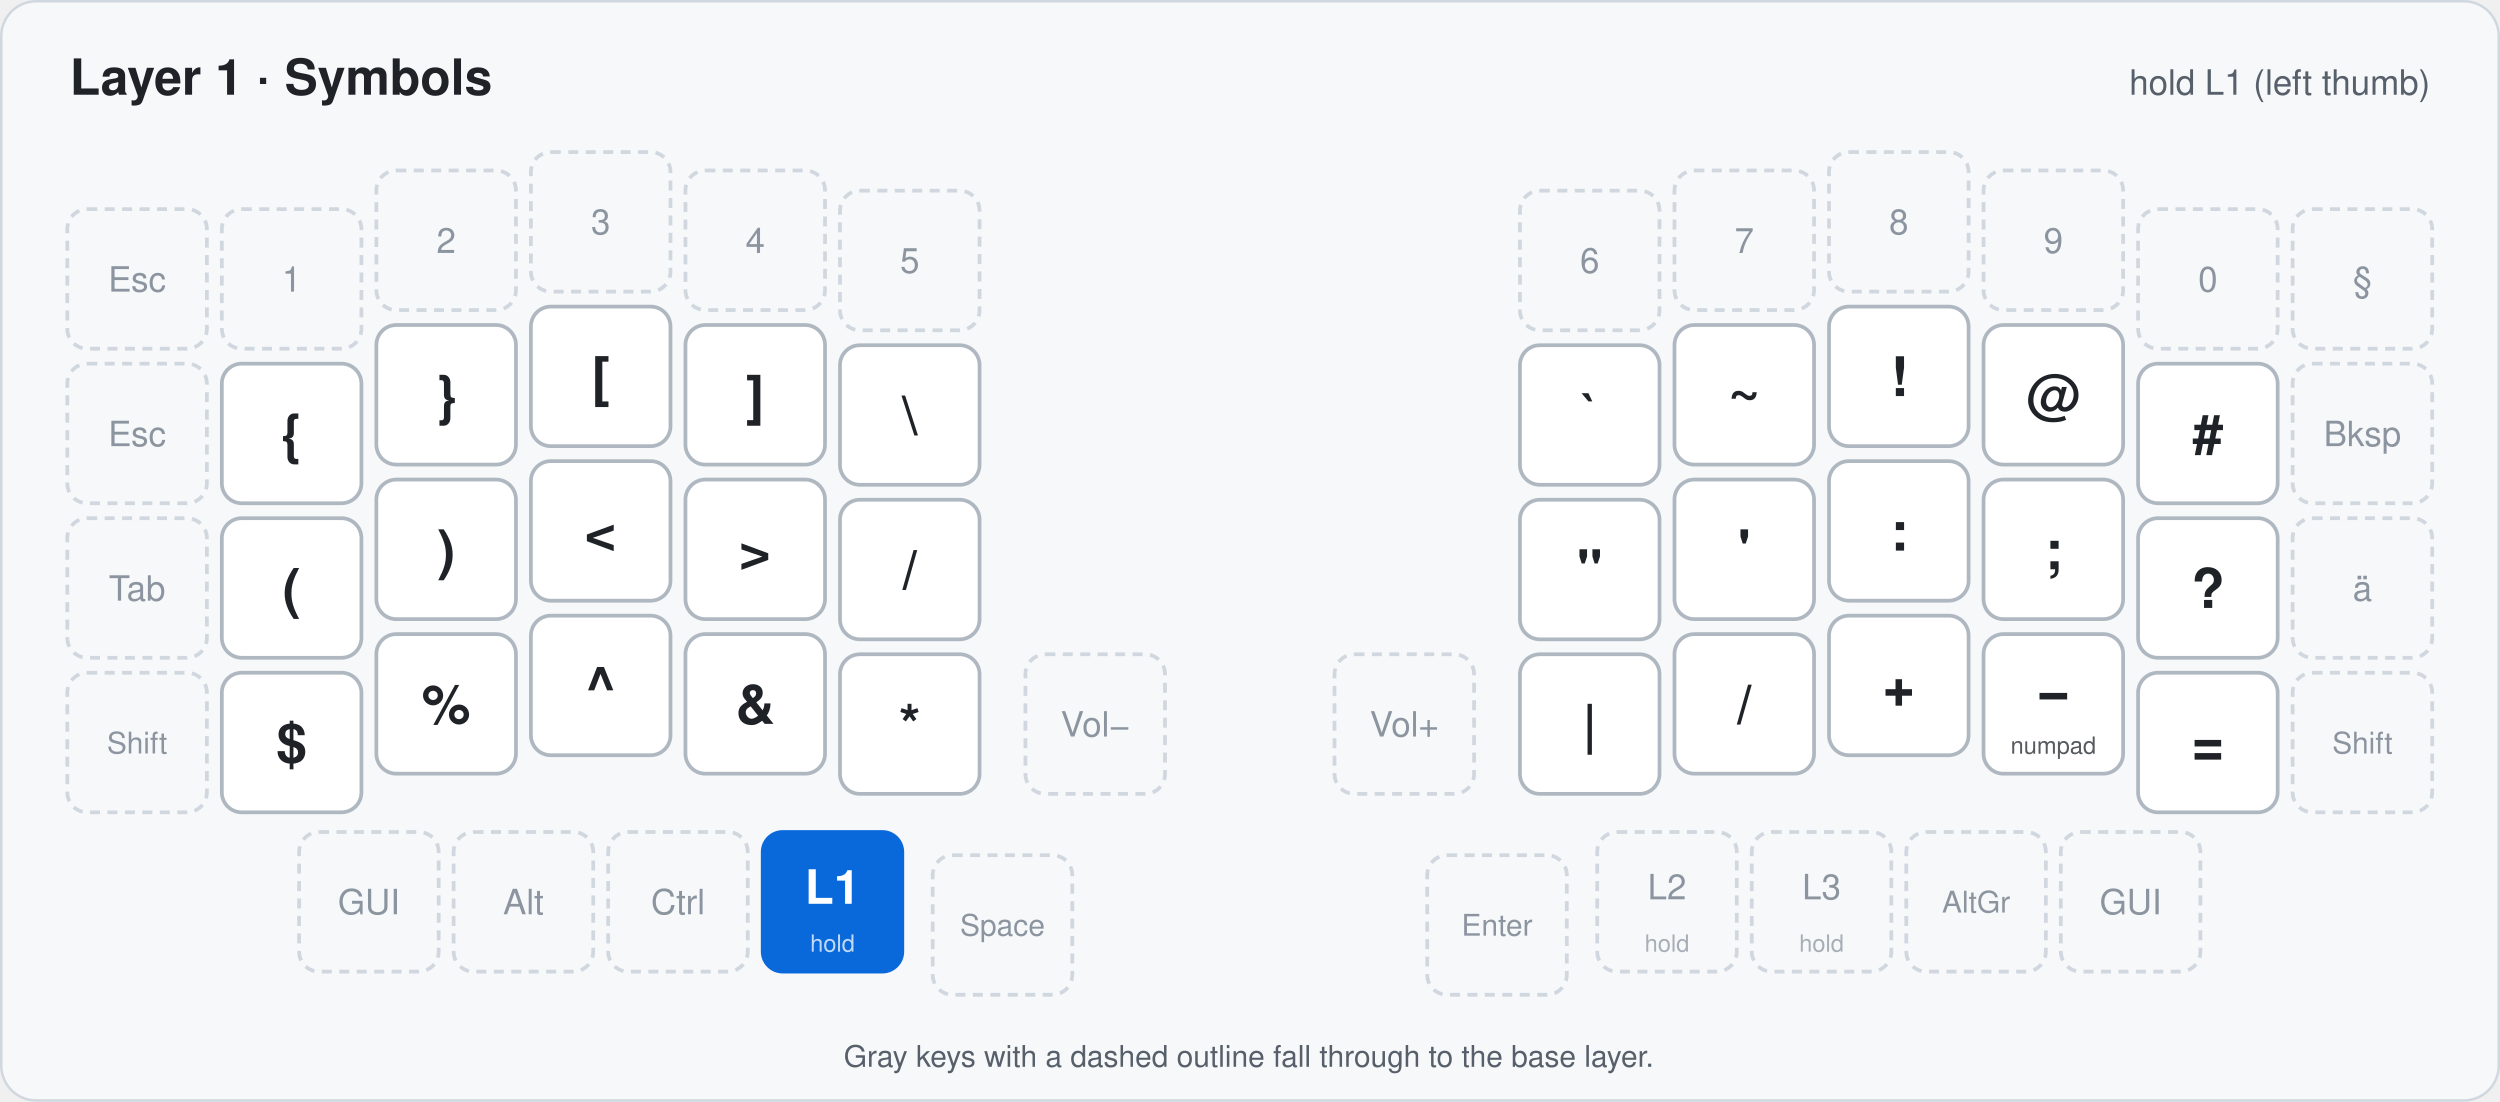
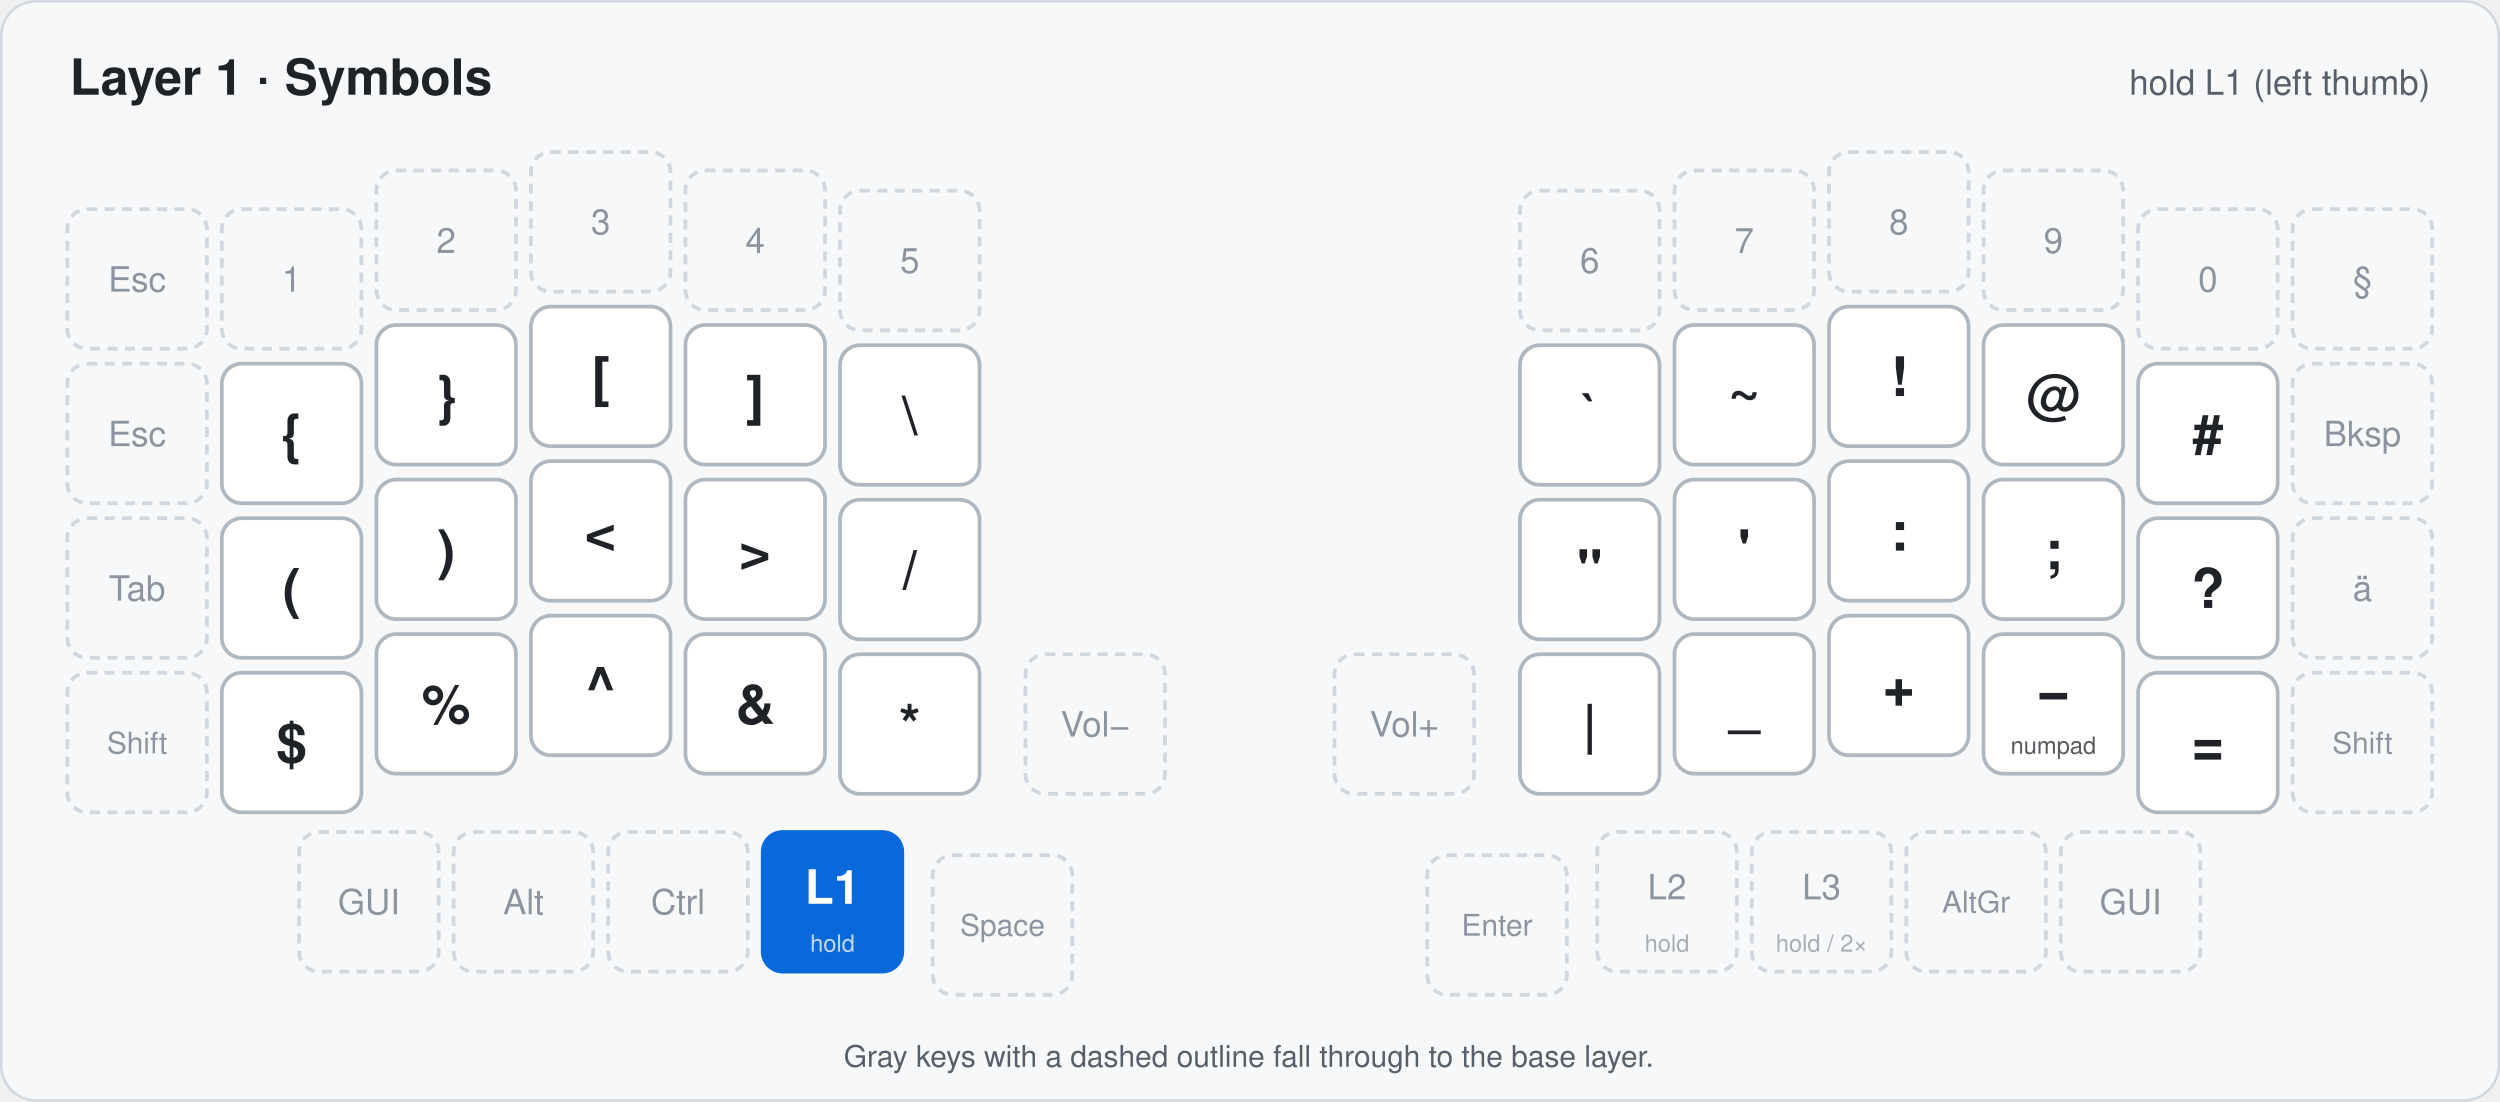
<svg xmlns="http://www.w3.org/2000/svg" viewBox="0 0 1003 442" width="1003" height="442" font-family="-apple-system, 'Segoe UI', Helvetica, Arial, sans-serif">
  <rect x="0.5" y="0.5" width="1002" height="441" rx="14" fill="#f6f8fa" stroke="#d0d7de" />
  <text x="28" y="38" font-size="20" font-weight="600" fill="#1f2328">Layer 1 · Symbols</text>
  <text x="975" y="38" font-size="14" fill="#57606a" text-anchor="end">hold L1 (left thumb)</text>
  <rect x="27.0" y="83.9" width="56" height="56.0" rx="8" fill="none" stroke="#d0d7de" stroke-width="1.5" stroke-dasharray="4 3" />
  <text x="55.0" y="117.0" font-size="14" font-weight="400" fill="#8c959f" text-anchor="middle">Esc</text>
  <rect x="89.0" y="83.9" width="56" height="56.0" rx="8" fill="none" stroke="#d0d7de" stroke-width="1.5" stroke-dasharray="4 3" />
  <text x="117.0" y="117.0" font-size="14" font-weight="400" fill="#8c959f" text-anchor="middle">1</text>
  <rect x="151.0" y="68.4" width="56" height="56.0" rx="8" fill="none" stroke="#d0d7de" stroke-width="1.5" stroke-dasharray="4 3" />
  <text x="179.0" y="101.5" font-size="14" font-weight="400" fill="#8c959f" text-anchor="middle">2</text>
  <rect x="213.0" y="61.0" width="56" height="56.0" rx="8" fill="none" stroke="#d0d7de" stroke-width="1.5" stroke-dasharray="4 3" />
  <text x="241.0" y="94.0" font-size="14" font-weight="400" fill="#8c959f" text-anchor="middle">3</text>
  <rect x="275.0" y="68.4" width="56" height="56.0" rx="8" fill="none" stroke="#d0d7de" stroke-width="1.5" stroke-dasharray="4 3" />
  <text x="303.0" y="101.5" font-size="14" font-weight="400" fill="#8c959f" text-anchor="middle">4</text>
  <rect x="337.0" y="76.5" width="56" height="56.0" rx="8" fill="none" stroke="#d0d7de" stroke-width="1.5" stroke-dasharray="4 3" />
  <text x="365.0" y="109.5" font-size="14" font-weight="400" fill="#8c959f" text-anchor="middle">5</text>
  <rect x="27.0" y="145.9" width="56" height="56.0" rx="8" fill="none" stroke="#d0d7de" stroke-width="1.5" stroke-dasharray="4 3" />
  <text x="55.0" y="179.0" font-size="14" font-weight="400" fill="#8c959f" text-anchor="middle">Esc</text>
  <rect x="89.0" y="145.9" width="56" height="56.0" rx="8" fill="#ffffff" stroke="#afb8c1" stroke-width="1.5" />
  <text x="117.0" y="181.9" font-size="22" font-weight="600" fill="#1f2328" text-anchor="middle">{</text>
  <rect x="151.0" y="130.4" width="56" height="56.0" rx="8" fill="#ffffff" stroke="#afb8c1" stroke-width="1.5" />
  <text x="179.0" y="166.4" font-size="22" font-weight="600" fill="#1f2328" text-anchor="middle">}</text>
  <rect x="213.0" y="123.0" width="56" height="56.0" rx="8" fill="#ffffff" stroke="#afb8c1" stroke-width="1.5" />
  <text x="241.0" y="158.9" font-size="22" font-weight="600" fill="#1f2328" text-anchor="middle">[</text>
  <rect x="275.0" y="130.4" width="56" height="56.0" rx="8" fill="#ffffff" stroke="#afb8c1" stroke-width="1.5" />
  <text x="303.0" y="166.4" font-size="22" font-weight="600" fill="#1f2328" text-anchor="middle">]</text>
  <rect x="337.0" y="138.5" width="56" height="56.0" rx="8" fill="#ffffff" stroke="#afb8c1" stroke-width="1.5" />
  <text x="365.0" y="174.4" font-size="22" font-weight="600" fill="#1f2328" text-anchor="middle">\</text>
  <rect x="27.0" y="207.9" width="56" height="56.0" rx="8" fill="none" stroke="#d0d7de" stroke-width="1.5" stroke-dasharray="4 3" />
  <text x="55.0" y="241.0" font-size="14" font-weight="400" fill="#8c959f" text-anchor="middle">Tab</text>
  <rect x="89.0" y="207.9" width="56" height="56.0" rx="8" fill="#ffffff" stroke="#afb8c1" stroke-width="1.5" />
  <text x="117.0" y="243.9" font-size="22" font-weight="600" fill="#1f2328" text-anchor="middle">(</text>
  <rect x="151.0" y="192.4" width="56" height="56.0" rx="8" fill="#ffffff" stroke="#afb8c1" stroke-width="1.5" />
  <text x="179.0" y="228.4" font-size="22" font-weight="600" fill="#1f2328" text-anchor="middle">)</text>
  <rect x="213.0" y="185.0" width="56" height="56.0" rx="8" fill="#ffffff" stroke="#afb8c1" stroke-width="1.5" />
  <text x="241.0" y="220.9" font-size="22" font-weight="600" fill="#1f2328" text-anchor="middle">&lt;</text>
  <rect x="275.0" y="192.4" width="56" height="56.0" rx="8" fill="#ffffff" stroke="#afb8c1" stroke-width="1.5" />
  <text x="303.0" y="228.4" font-size="22" font-weight="600" fill="#1f2328" text-anchor="middle">&gt;</text>
  <rect x="337.0" y="200.5" width="56" height="56.0" rx="8" fill="#ffffff" stroke="#afb8c1" stroke-width="1.5" />
  <text x="365.0" y="236.4" font-size="22" font-weight="600" fill="#1f2328" text-anchor="middle">/</text>
  <rect x="27.0" y="269.9" width="56" height="56.0" rx="8" fill="none" stroke="#d0d7de" stroke-width="1.5" stroke-dasharray="4 3" />
  <text x="55.0" y="302.3" font-size="12" font-weight="400" fill="#8c959f" text-anchor="middle">Shift</text>
  <rect x="89.0" y="269.9" width="56" height="56.0" rx="8" fill="#ffffff" stroke="#afb8c1" stroke-width="1.5" />
  <text x="117.0" y="305.9" font-size="22" font-weight="600" fill="#1f2328" text-anchor="middle">$</text>
  <rect x="151.0" y="254.4" width="56" height="56.0" rx="8" fill="#ffffff" stroke="#afb8c1" stroke-width="1.5" />
  <text x="179.0" y="290.4" font-size="22" font-weight="600" fill="#1f2328" text-anchor="middle">%</text>
  <rect x="213.0" y="247.0" width="56" height="56.0" rx="8" fill="#ffffff" stroke="#afb8c1" stroke-width="1.5" />
  <text x="241.0" y="282.9" font-size="22" font-weight="600" fill="#1f2328" text-anchor="middle">^</text>
  <rect x="275.0" y="254.4" width="56" height="56.0" rx="8" fill="#ffffff" stroke="#afb8c1" stroke-width="1.5" />
  <text x="303.0" y="290.4" font-size="22" font-weight="600" fill="#1f2328" text-anchor="middle">&amp;</text>
  <rect x="337.0" y="262.5" width="56" height="56.0" rx="8" fill="#ffffff" stroke="#afb8c1" stroke-width="1.5" />
  <text x="365.0" y="298.4" font-size="22" font-weight="600" fill="#1f2328" text-anchor="middle">*</text>
  <rect x="120.0" y="333.8" width="56" height="56.0" rx="8" fill="none" stroke="#d0d7de" stroke-width="1.5" stroke-dasharray="4 3" />
  <text x="148.0" y="366.8" font-size="14" font-weight="400" fill="#8c959f" text-anchor="middle">GUI</text>
  <rect x="182.0" y="333.8" width="56" height="56.0" rx="8" fill="none" stroke="#d0d7de" stroke-width="1.5" stroke-dasharray="4 3" />
  <text x="210.0" y="366.8" font-size="14" font-weight="400" fill="#8c959f" text-anchor="middle">Alt</text>
  <rect x="244.0" y="333.8" width="56" height="56.0" rx="8" fill="none" stroke="#d0d7de" stroke-width="1.5" stroke-dasharray="4 3" />
  <text x="272.0" y="366.8" font-size="14" font-weight="400" fill="#8c959f" text-anchor="middle">Ctrl</text>
  <rect x="306.0" y="333.8" width="56" height="56.0" rx="8" fill="#0969da" stroke="#0969da" stroke-width="1.5" />
  <text x="334.0" y="362.6" font-size="19" font-weight="600" fill="#ffffff" text-anchor="middle">L1</text>
  <text x="334.0" y="381.8" font-size="9.5" fill="#ffffff" opacity="0.75" text-anchor="middle">hold</text>
  <rect x="374.2" y="343.1" width="56" height="56.0" rx="8" fill="none" stroke="#d0d7de" stroke-width="1.5" stroke-dasharray="4 3" />
  <text x="402.2" y="375.4" font-size="12" font-weight="400" fill="#8c959f" text-anchor="middle">Space</text>
  <rect x="411.4" y="262.5" width="56" height="56.0" rx="8" fill="none" stroke="#d0d7de" stroke-width="1.5" stroke-dasharray="4 3" />
  <text x="439.4" y="295.5" font-size="14" font-weight="400" fill="#8c959f" text-anchor="middle">Vol−</text>
  <rect x="919.8" y="83.9" width="56" height="56.0" rx="8" fill="none" stroke="#d0d7de" stroke-width="1.5" stroke-dasharray="4 3" />
  <text x="947.8" y="117.0" font-size="14" font-weight="400" fill="#8c959f" text-anchor="middle">§</text>
  <rect x="857.8" y="83.9" width="56" height="56.0" rx="8" fill="none" stroke="#d0d7de" stroke-width="1.5" stroke-dasharray="4 3" />
  <text x="885.8" y="117.0" font-size="14" font-weight="400" fill="#8c959f" text-anchor="middle">0</text>
  <rect x="795.8" y="68.4" width="56" height="56.0" rx="8" fill="none" stroke="#d0d7de" stroke-width="1.5" stroke-dasharray="4 3" />
  <text x="823.8" y="101.5" font-size="14" font-weight="400" fill="#8c959f" text-anchor="middle">9</text>
  <rect x="733.8" y="61.0" width="56" height="56.0" rx="8" fill="none" stroke="#d0d7de" stroke-width="1.5" stroke-dasharray="4 3" />
  <text x="761.8" y="94.0" font-size="14" font-weight="400" fill="#8c959f" text-anchor="middle">8</text>
  <rect x="671.8" y="68.4" width="56" height="56.0" rx="8" fill="none" stroke="#d0d7de" stroke-width="1.5" stroke-dasharray="4 3" />
  <text x="699.8" y="101.5" font-size="14" font-weight="400" fill="#8c959f" text-anchor="middle">7</text>
  <rect x="609.8" y="76.5" width="56" height="56.0" rx="8" fill="none" stroke="#d0d7de" stroke-width="1.5" stroke-dasharray="4 3" />
  <text x="637.8" y="109.5" font-size="14" font-weight="400" fill="#8c959f" text-anchor="middle">6</text>
  <rect x="919.8" y="145.9" width="56" height="56.0" rx="8" fill="none" stroke="#d0d7de" stroke-width="1.5" stroke-dasharray="4 3" />
  <text x="947.8" y="179.0" font-size="14" font-weight="400" fill="#8c959f" text-anchor="middle">Bksp</text>
  <rect x="857.8" y="145.9" width="56" height="56.0" rx="8" fill="#ffffff" stroke="#afb8c1" stroke-width="1.5" />
  <text x="885.8" y="181.9" font-size="22" font-weight="600" fill="#1f2328" text-anchor="middle">#</text>
  <rect x="795.8" y="130.4" width="56" height="56.0" rx="8" fill="#ffffff" stroke="#afb8c1" stroke-width="1.5" />
  <text x="823.8" y="166.4" font-size="22" font-weight="600" fill="#1f2328" text-anchor="middle">@</text>
  <rect x="733.8" y="123.0" width="56" height="56.0" rx="8" fill="#ffffff" stroke="#afb8c1" stroke-width="1.5" />
  <text x="761.8" y="158.9" font-size="22" font-weight="600" fill="#1f2328" text-anchor="middle">!</text>
  <rect x="671.8" y="130.4" width="56" height="56.0" rx="8" fill="#ffffff" stroke="#afb8c1" stroke-width="1.5" />
  <text x="699.8" y="166.4" font-size="22" font-weight="600" fill="#1f2328" text-anchor="middle">~</text>
  <rect x="609.8" y="138.5" width="56" height="56.0" rx="8" fill="#ffffff" stroke="#afb8c1" stroke-width="1.5" />
  <text x="637.8" y="174.4" font-size="22" font-weight="600" fill="#1f2328" text-anchor="middle">`</text>
  <rect x="919.8" y="207.9" width="56" height="56.0" rx="8" fill="none" stroke="#d0d7de" stroke-width="1.5" stroke-dasharray="4 3" />
  <text x="947.8" y="241.0" font-size="14" font-weight="400" fill="#8c959f" text-anchor="middle">ä</text>
  <rect x="857.8" y="207.9" width="56" height="56.0" rx="8" fill="#ffffff" stroke="#afb8c1" stroke-width="1.5" />
  <text x="885.8" y="243.9" font-size="22" font-weight="600" fill="#1f2328" text-anchor="middle">?</text>
  <rect x="795.8" y="192.4" width="56" height="56.0" rx="8" fill="#ffffff" stroke="#afb8c1" stroke-width="1.5" />
  <text x="823.8" y="228.4" font-size="22" font-weight="600" fill="#1f2328" text-anchor="middle">;</text>
  <rect x="733.8" y="185.0" width="56" height="56.0" rx="8" fill="#ffffff" stroke="#afb8c1" stroke-width="1.5" />
  <text x="761.8" y="220.9" font-size="22" font-weight="600" fill="#1f2328" text-anchor="middle">:</text>
  <rect x="671.8" y="192.4" width="56" height="56.0" rx="8" fill="#ffffff" stroke="#afb8c1" stroke-width="1.5" />
  <text x="699.8" y="228.4" font-size="22" font-weight="600" fill="#1f2328" text-anchor="middle">'</text>
  <rect x="609.8" y="200.5" width="56" height="56.0" rx="8" fill="#ffffff" stroke="#afb8c1" stroke-width="1.5" />
  <text x="637.8" y="236.4" font-size="22" font-weight="600" fill="#1f2328" text-anchor="middle">"</text>
  <rect x="919.8" y="269.9" width="56" height="56.0" rx="8" fill="none" stroke="#d0d7de" stroke-width="1.5" stroke-dasharray="4 3" />
  <text x="947.8" y="302.3" font-size="12" font-weight="400" fill="#8c959f" text-anchor="middle">Shift</text>
  <rect x="857.8" y="269.9" width="56" height="56.0" rx="8" fill="#ffffff" stroke="#afb8c1" stroke-width="1.5" />
  <text x="885.8" y="305.9" font-size="22" font-weight="600" fill="#1f2328" text-anchor="middle">=</text>
  <rect x="795.8" y="254.4" width="56" height="56.0" rx="8" fill="#ffffff" stroke="#afb8c1" stroke-width="1.5" />
  <text x="823.8" y="284.4" font-size="22" font-weight="600" fill="#1f2328" text-anchor="middle">−</text>
  <text x="823.8" y="302.4" font-size="9.5" fill="#1f2328" opacity="0.75" text-anchor="middle">numpad</text>
  <rect x="733.8" y="247.0" width="56" height="56.0" rx="8" fill="#ffffff" stroke="#afb8c1" stroke-width="1.5" />
  <text x="761.8" y="282.9" font-size="22" font-weight="600" fill="#1f2328" text-anchor="middle">+</text>
  <rect x="671.8" y="254.4" width="56" height="56.0" rx="8" fill="#ffffff" stroke="#afb8c1" stroke-width="1.5" />
-   <text x="699.8" y="290.4" font-size="22" font-weight="600" fill="#1f2328" text-anchor="middle">/</text>
+   <text x="699.8" y="290.4" font-size="22" font-weight="600" fill="#1f2328" text-anchor="middle">_</text>
  <rect x="609.8" y="262.5" width="56" height="56.0" rx="8" fill="#ffffff" stroke="#afb8c1" stroke-width="1.5" />
  <text x="637.8" y="298.4" font-size="22" font-weight="600" fill="#1f2328" text-anchor="middle">|</text>
  <rect x="826.8" y="333.8" width="56" height="56.0" rx="8" fill="none" stroke="#d0d7de" stroke-width="1.5" stroke-dasharray="4 3" />
  <text x="854.8" y="366.8" font-size="14" font-weight="400" fill="#8c959f" text-anchor="middle">GUI</text>
  <rect x="764.8" y="333.8" width="56" height="56.0" rx="8" fill="none" stroke="#d0d7de" stroke-width="1.5" stroke-dasharray="4 3" />
  <text x="792.8" y="366.1" font-size="12" font-weight="400" fill="#8c959f" text-anchor="middle">AltGr</text>
  <rect x="702.8" y="333.8" width="56" height="56.0" rx="8" fill="none" stroke="#d0d7de" stroke-width="1.5" stroke-dasharray="4 3" />
  <text x="730.8" y="360.8" font-size="14" font-weight="400" fill="#8c959f" text-anchor="middle">L3</text>
-   <text x="730.8" y="381.8" font-size="9.5" fill="#8c959f" opacity="0.75" text-anchor="middle">hold</text>
+   <text x="730.8" y="381.8" font-size="9.5" fill="#8c959f" opacity="0.75" text-anchor="middle">hold / 2×</text>
  <rect x="640.8" y="333.8" width="56" height="56.0" rx="8" fill="none" stroke="#d0d7de" stroke-width="1.5" stroke-dasharray="4 3" />
  <text x="668.8" y="360.8" font-size="14" font-weight="400" fill="#8c959f" text-anchor="middle">L2</text>
  <text x="668.8" y="381.8" font-size="9.5" fill="#8c959f" opacity="0.75" text-anchor="middle">hold</text>
  <rect x="572.6" y="343.1" width="56" height="56.0" rx="8" fill="none" stroke="#d0d7de" stroke-width="1.5" stroke-dasharray="4 3" />
  <text x="600.6" y="375.4" font-size="12" font-weight="400" fill="#8c959f" text-anchor="middle">Enter</text>
  <rect x="535.4" y="262.5" width="56" height="56.0" rx="8" fill="none" stroke="#d0d7de" stroke-width="1.5" stroke-dasharray="4 3" />
  <text x="563.4" y="295.5" font-size="14" font-weight="400" fill="#8c959f" text-anchor="middle">Vol+</text>
  <text x="501" y="428" font-size="12" fill="#57606a" text-anchor="middle">Gray keys with a dashed outline fall through to the base layer.</text>
</svg>
